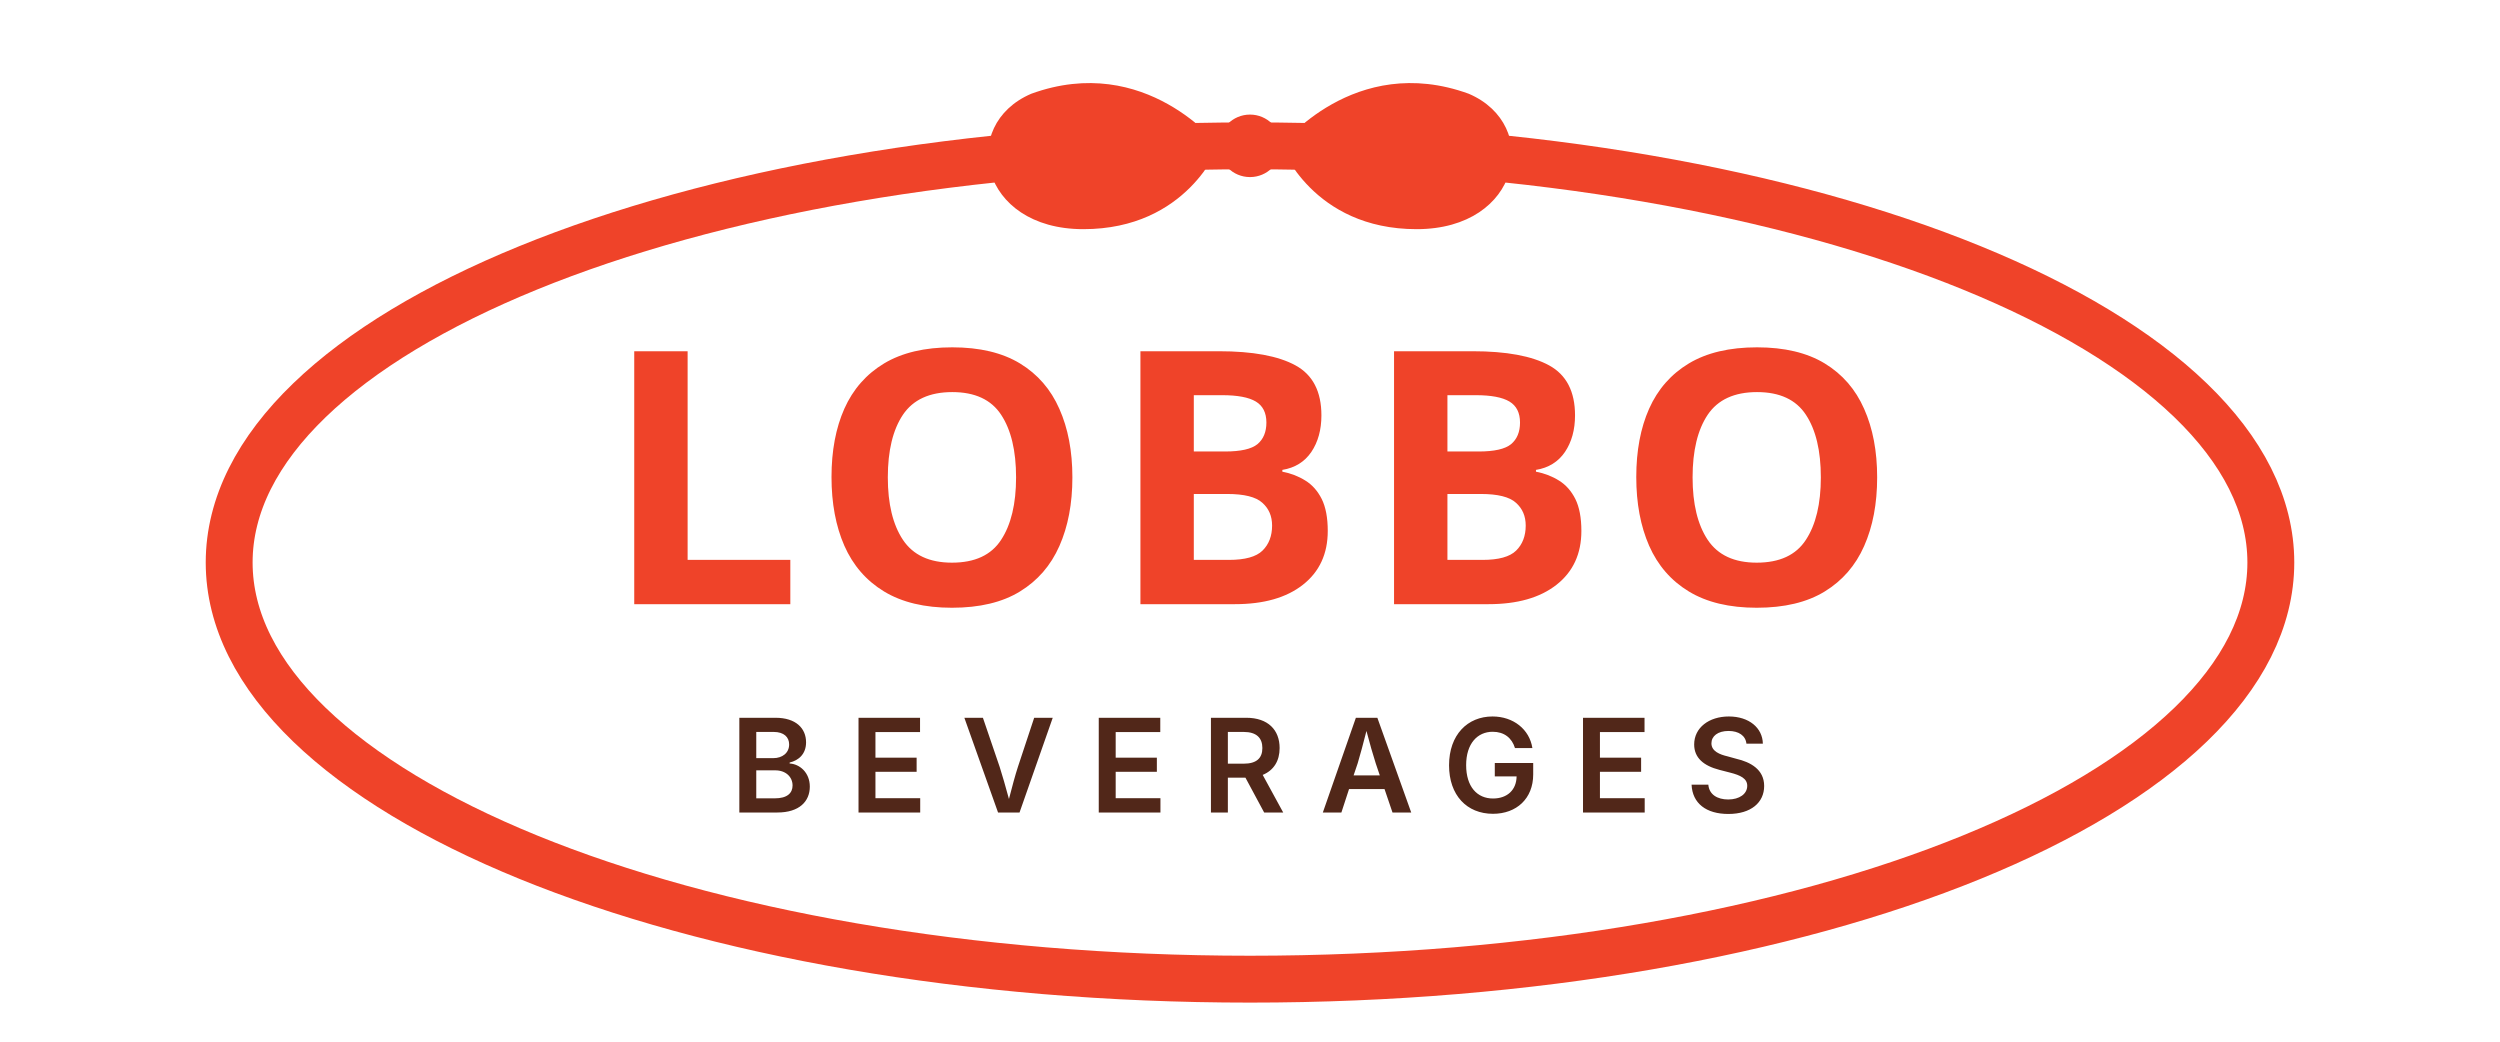
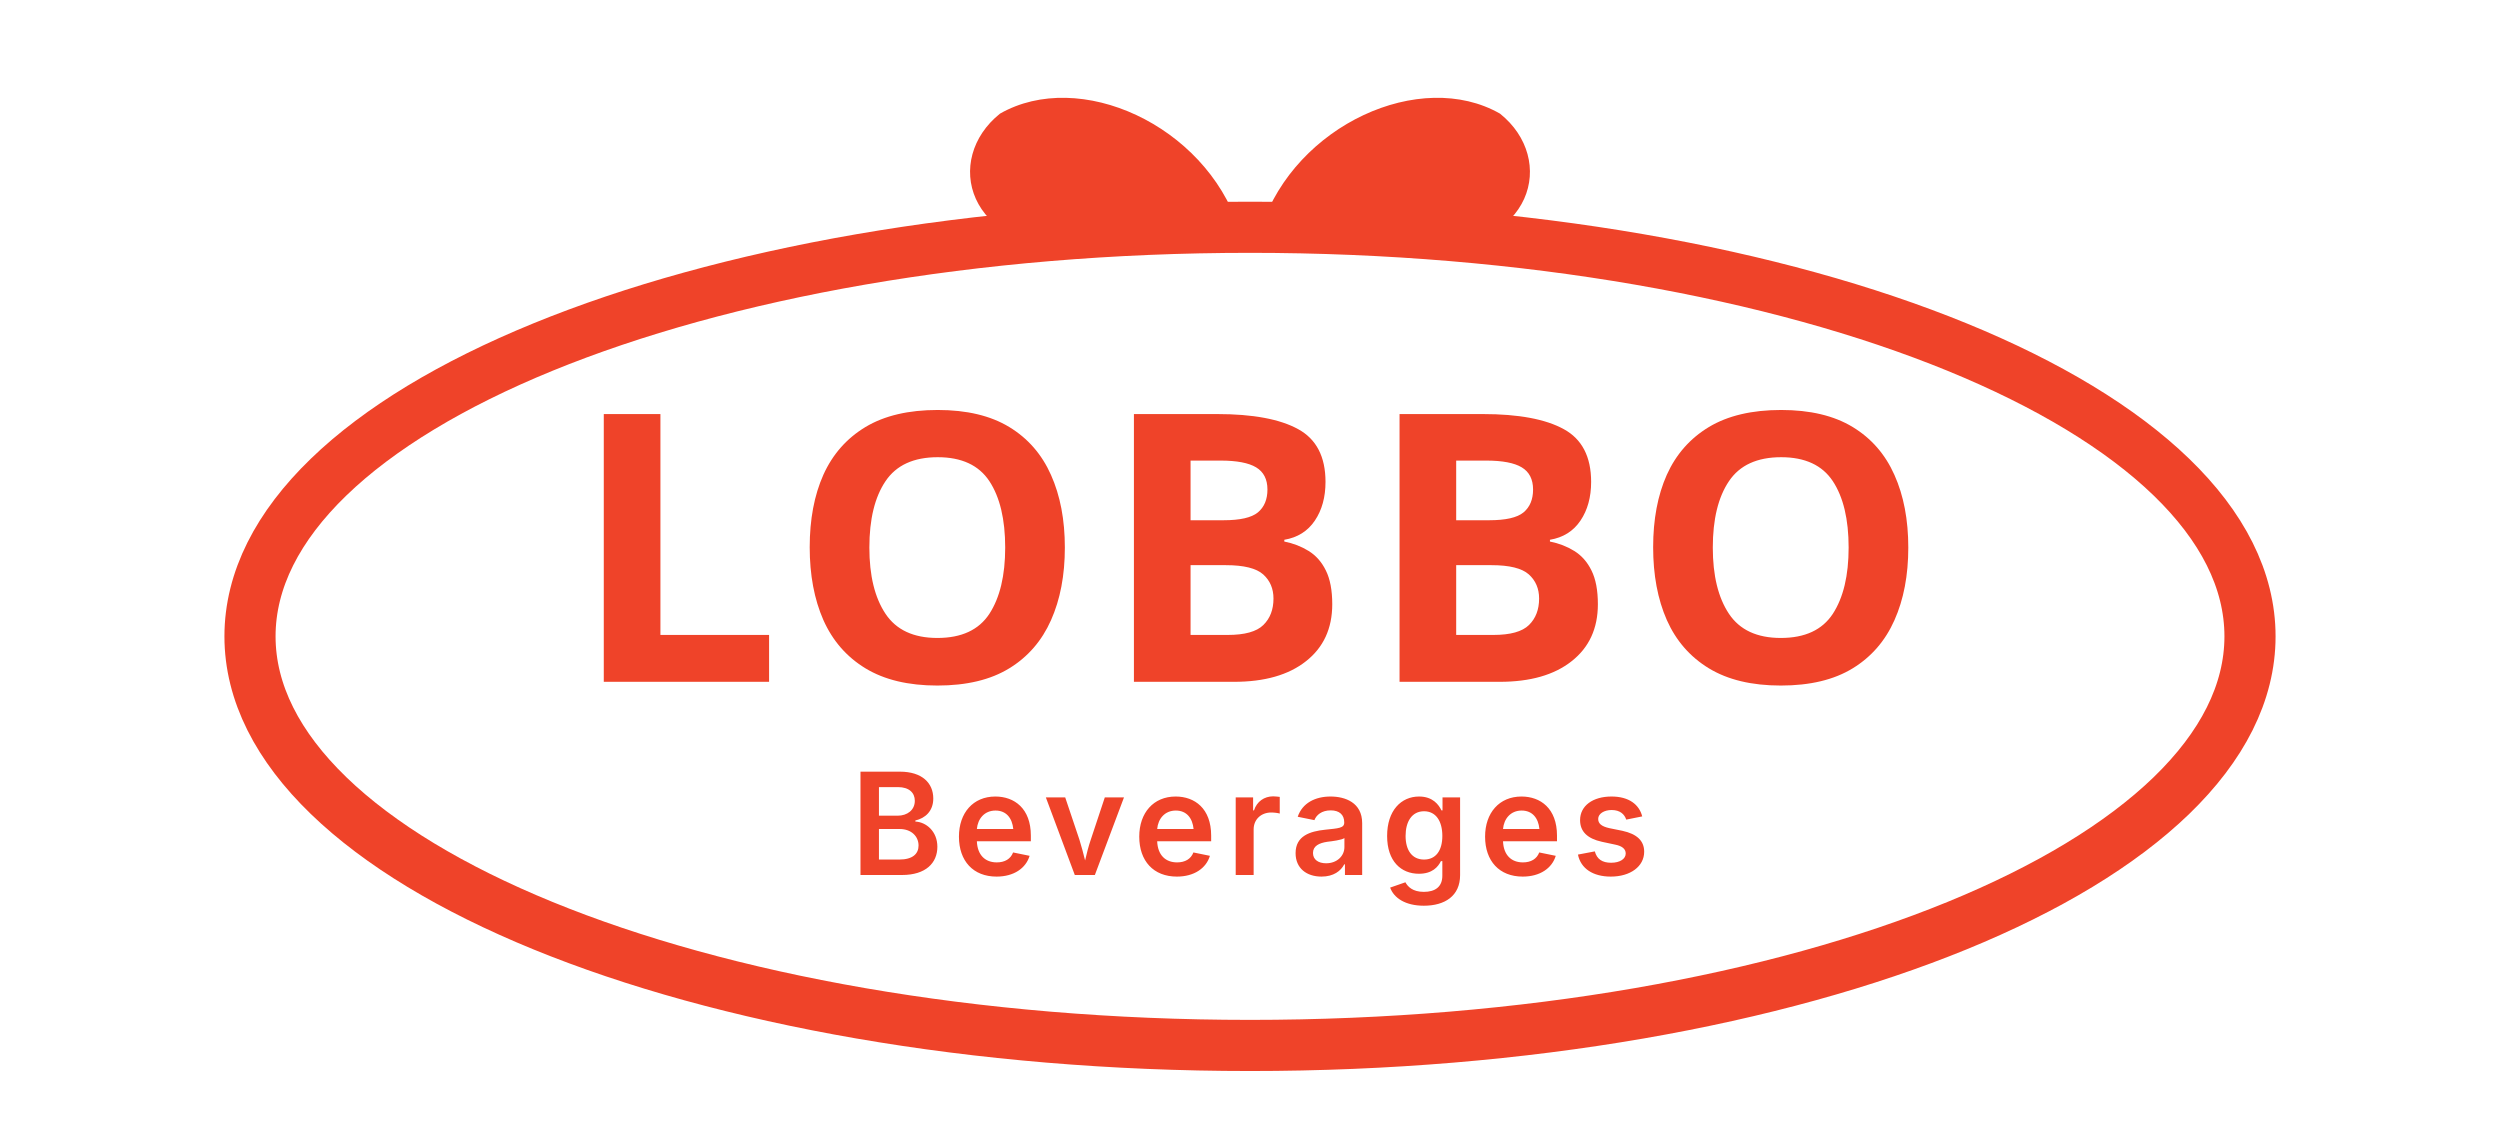
- <svg xmlns="http://www.w3.org/2000/svg" viewBox="0 0 240 100" fill="none">
-   <ellipse cx="120" cy="54" rx="98" ry="40" stroke="#EF4329" stroke-width="4.5" fill="none" />
-   <path d="M117 14 C117 14 110 5 99 9 C92 12 94 22 104 22 C114 22 117 14 117 14Z" fill="#EF4329" />
-   <path d="M123 14 C123 14 130 5 141 9 C148 12 146 22 136 22 C126 22 123 14 123 14Z" fill="#EF4329" />
-   <circle cx="120" cy="14" r="3" fill="#EF4329" />
-   <text x="120" y="58" font-family="'Plus Jakarta Sans', 'Poppins', sans-serif" font-weight="900" font-size="34" fill="#EF4329" text-anchor="middle" letter-spacing="1.5">LOBBO</text>
-   <text x="120" y="78" font-family="'Inter', 'Plus Jakarta Sans', sans-serif" font-weight="600" font-size="12.5" fill="#512719" text-anchor="middle" letter-spacing="3.2">BEVERAGES</text>
+ <svg xmlns="http://www.w3.org/2000/svg" viewBox="0 0 220 100" fill="none">
+   <ellipse cx="110" cy="56" rx="88" ry="36" stroke="#EF4329" stroke-width="4.5" fill="none" />
+   <path d="M109 20 C106 11 95 6 88 10 C83 14 85 22 95 22 C103 22 108 20 109 20 Z" fill="#EF4329" />
+   <path d="M111 20 C114 11 125 6 132 10 C137 14 135 22 125 22 C117 22 112 20 111 20 Z" fill="#EF4329" />
+   <path d="M108 20 Q110 22 112 20 Q110 18 108 20 Z" fill="#EF4329" />
+   <text x="110" y="60" fill="#EF4329" font-family="'Plus Jakarta Sans', 'Poppins', sans-serif" font-weight="900" font-size="33" letter-spacing="1.2" text-anchor="middle">LOBBO</text>
+   <text x="110" y="77" fill="#EF4329" font-family="'Inter', 'Plus Jakarta Sans', sans-serif" font-weight="600" font-size="12.5" letter-spacing="0.8" text-anchor="middle">Beverages</text>
</svg>
